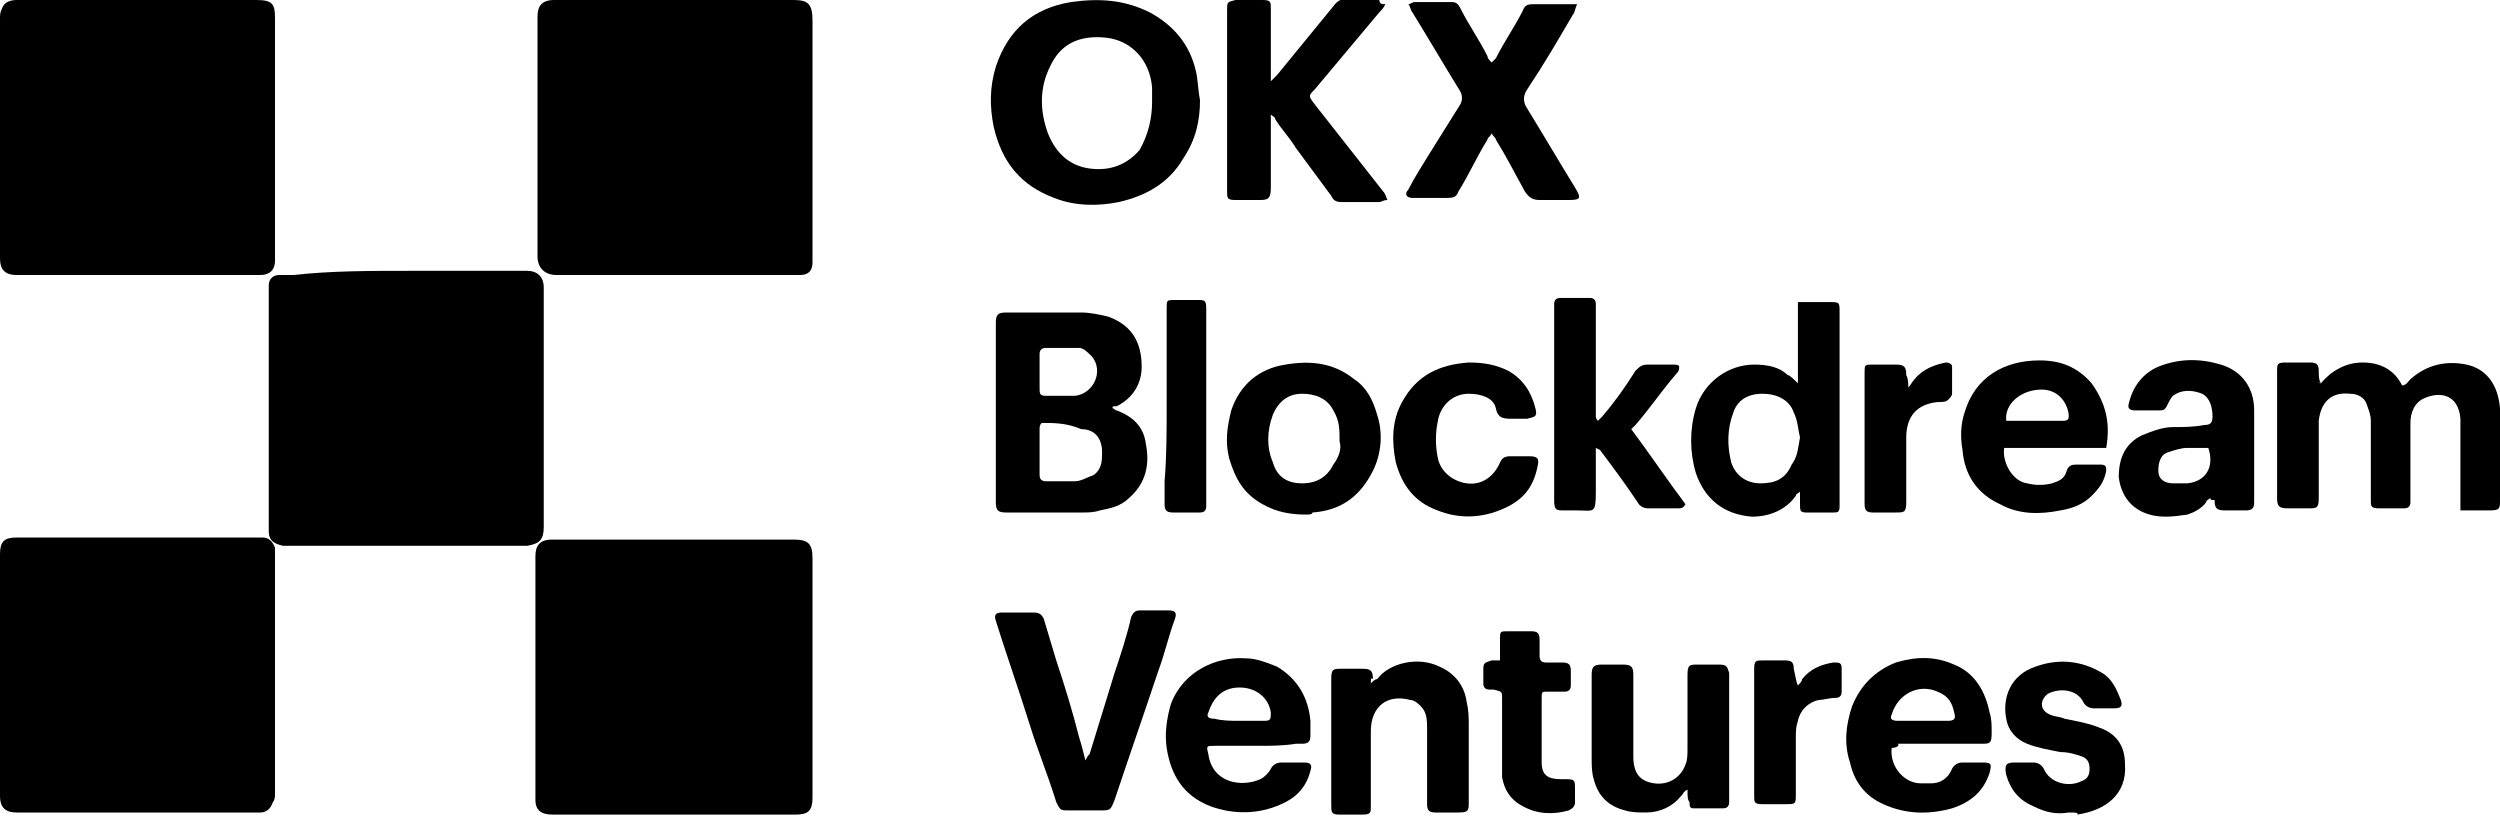
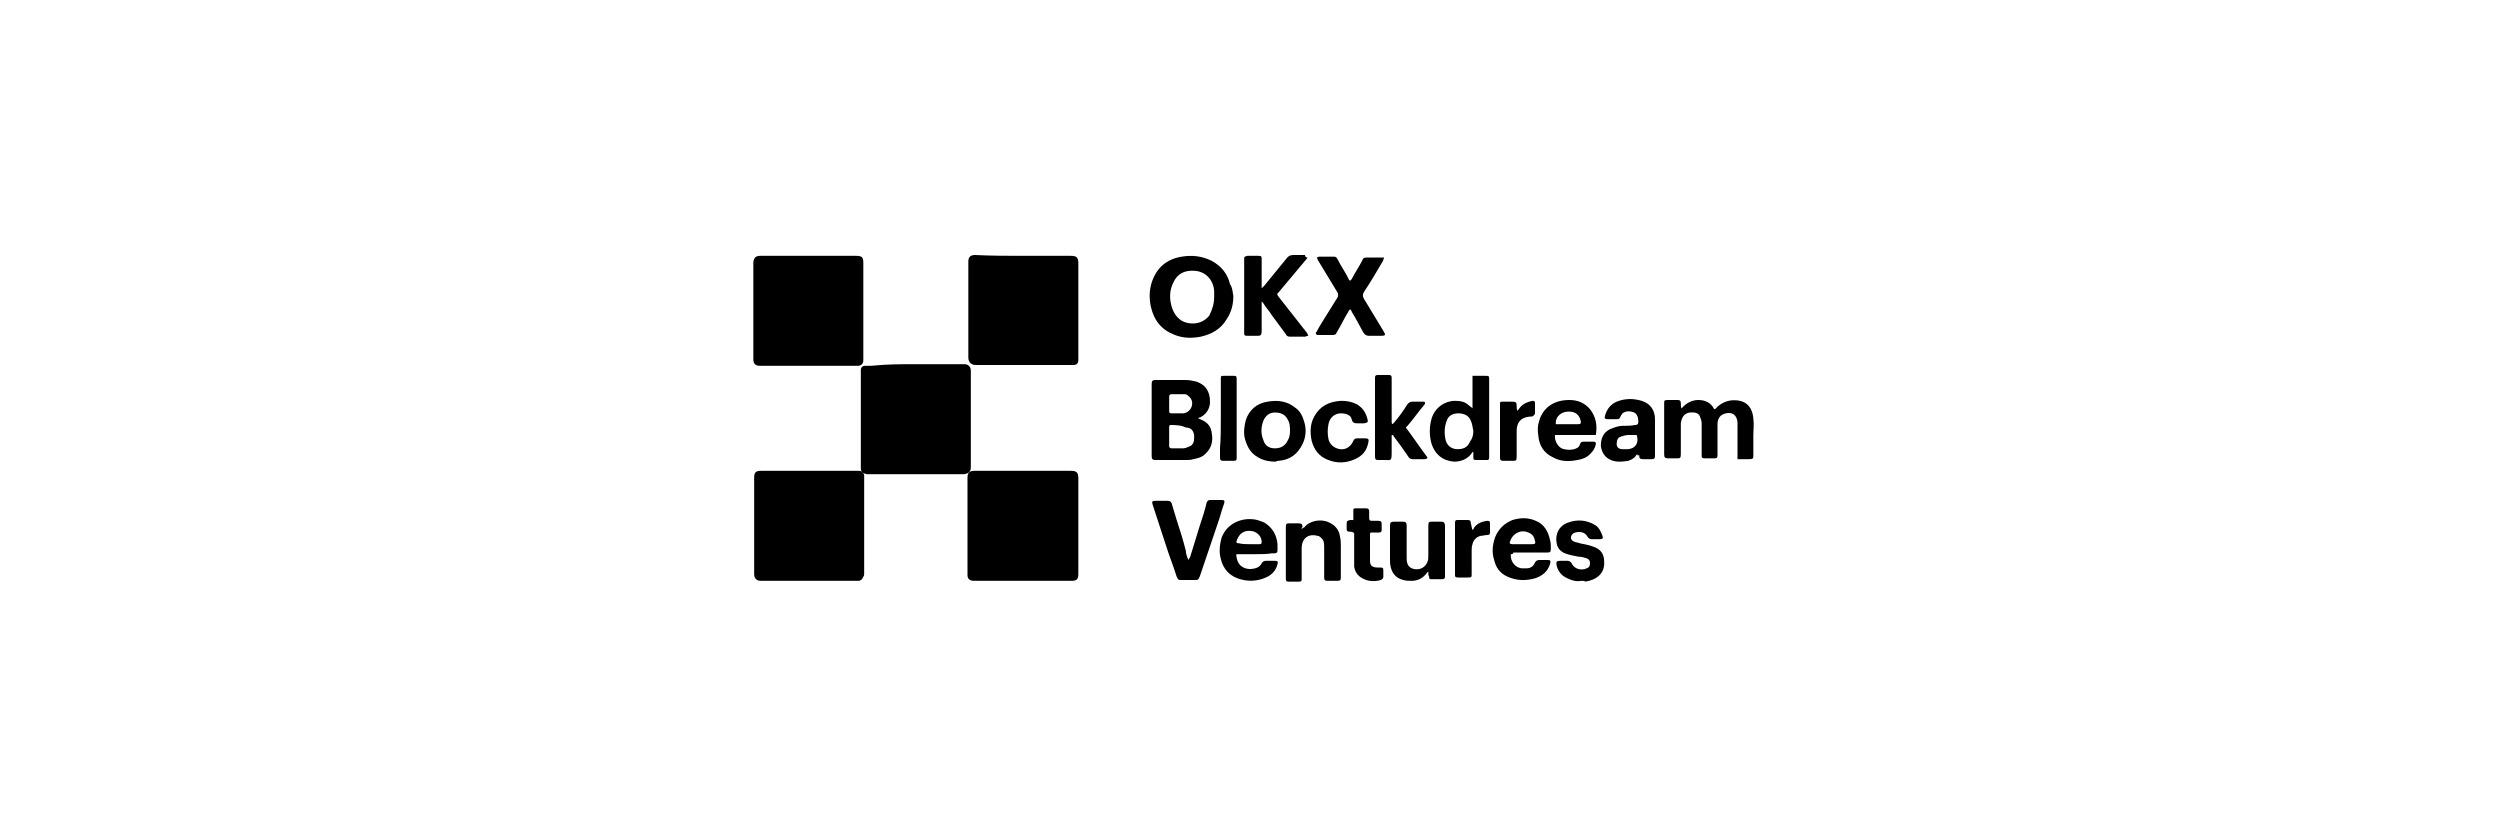
- <svg xmlns="http://www.w3.org/2000/svg" version="1.1" id="katman_1" x="0px" y="0px" viewBox="0 0 120 40" style="enable-background:new 0 0 120 40;" xml:space="preserve">
-   <path d="M6.6,0c1.9,0,3.8,0,5.7,0c0.8,0,0.9,0.2,0.9,0.9c0,3.8,0,7.5,0,11.3c0,0.1,0,0.2,0,0.3c0,0.5-0.3,0.7-0.7,0.7  c-0.3,0-0.5,0-0.8,0c-3.5,0-7.1,0-10.6,0c-0.1,0-0.2,0-0.3,0c-0.6,0-0.8-0.3-0.8-0.8c0-0.4,0-0.7,0-1.1c0-3.5,0-7,0-10.4  c0-0.2,0-0.3,0.1-0.5C0.2,0.1,0.5,0,0.8,0C2.7,0,4.7,0,6.6,0L6.6,0z" />
-   <path d="M19.6,13c1.9,0,3.8,0,5.7,0c0.5,0,0.8,0.3,0.8,0.8c0,3.8,0,7.7,0,11.5c0,0.6-0.2,0.8-0.8,0.9c-0.6,0-1.3,0-1.9,0  c-3.2,0-6.3,0-9.5,0c-0.1,0-0.2,0-0.3,0c-0.5-0.1-0.7-0.3-0.7-0.7c0-0.6,0-1.1,0-1.7c0-3.3,0-6.5,0-9.8c0-0.1,0-0.2,0-0.3  c0-0.3,0.2-0.5,0.5-0.5c0.2,0,0.4,0,0.7,0C15.9,13,17.7,13,19.6,13L19.6,13L19.6,13z" />
-   <path d="M32.4,25.9c1.9,0,3.8,0,5.7,0c0.7,0,0.9,0.2,0.9,0.9c0,3.1,0,6.3,0,9.4c0,0.7,0,1.4,0,2.1c0,0.6-0.2,0.8-0.8,0.8  c-3.9,0-7.8,0-11.7,0c-0.5,0-0.8-0.2-0.8-0.7c0-3.9,0-7.8,0-11.7c0-0.5,0.2-0.8,0.8-0.8C28.5,25.9,30.4,25.9,32.4,25.9L32.4,25.9  L32.4,25.9z" />
-   <path d="M32.4,0c1.9,0,3.8,0,5.7,0C38.8,0,39,0.2,39,1c0,3.6,0,7.3,0,10.9c0,0.2,0,0.5,0,0.7c0,0.4-0.2,0.6-0.6,0.6  c-0.1,0-0.2,0-0.3,0c-3.8,0-7.6,0-11.4,0c-0.5,0-0.9-0.3-0.9-0.9c0-3.8,0-7.7,0-11.5C25.8,0.3,26,0,26.6,0C28.5,0,30.5,0,32.4,0  L32.4,0z" />
-   <path d="M6.6,39c-1.9,0-3.9,0-5.8,0C0.3,39,0,38.8,0,38.2c0-3.3,0-6.6,0-9.9c0-0.6,0-1.1,0-1.7c0-0.6,0.2-0.8,0.8-0.8  c3.7,0,7.4,0,11.1,0c0.2,0,0.5,0,0.7,0c0.3,0,0.5,0.2,0.6,0.5c0,0.1,0,0.3,0,0.4c0,3.8,0,7.6,0,11.4c0,0.1,0,0.3-0.1,0.4  c-0.1,0.3-0.3,0.5-0.6,0.5c-0.1,0-0.3,0-0.4,0C10.3,39,8.5,39,6.6,39L6.6,39z" />
-   <path d="M53.4,19.6c0.1,0,0.1,0.1,0.2,0.1c0.8,0.3,1.3,0.8,1.4,1.6c0.2,1,0,1.9-0.8,2.6c-0.4,0.4-0.9,0.5-1.4,0.6  c-0.3,0.1-0.6,0.1-0.8,0.1c-1.2,0-2.5,0-3.7,0c-0.4,0-0.5-0.1-0.5-0.5c0-2.3,0-4.6,0-7c0-0.5,0-1.1,0-1.6c0-0.4,0.1-0.5,0.5-0.5  c1.2,0,2.4,0,3.6,0c0.4,0,0.9,0.1,1.3,0.2c1.1,0.4,1.6,1.2,1.6,2.4c0,0.8-0.4,1.5-1.2,1.9C53.4,19.5,53.4,19.5,53.4,19.6  C53.4,19.5,53.4,19.5,53.4,19.6L53.4,19.6z M50,20.3c-0.1,0.1-0.1,0.2-0.1,0.3c0,0.7,0,1.5,0,2.2c0,0.2,0.1,0.3,0.3,0.3  c0.5,0,0.9,0,1.4,0c0.3,0,0.6-0.2,0.9-0.3c0.4-0.3,0.4-0.7,0.4-1.1c0-0.6-0.3-1.1-1-1.1C51.2,20.3,50.6,20.3,50,20.3z M49.9,17.7  c0,0.3,0,0.6,0,0.9c0,0.3,0,0.4,0.3,0.4c0.5,0,0.9,0,1.4,0c0.9-0.1,1.4-1.2,0.8-1.9c-0.2-0.2-0.4-0.4-0.6-0.4c-0.5,0-1.1,0-1.6,0  c-0.2,0-0.3,0.1-0.3,0.3C49.9,17.1,49.9,17.4,49.9,17.7L49.9,17.7z" />
-   <path d="M57.6,4.8c0,1-0.2,1.9-0.8,2.8c-0.7,1.2-1.8,1.8-3.1,2.1c-1,0.2-2.1,0.2-3.1-0.2c-1.6-0.6-2.5-1.7-2.9-3.4  c-0.2-1-0.2-1.9,0.1-2.9c0.6-1.8,1.8-2.8,3.6-3.1C52.8-0.1,54,0,55.2,0.6c1.1,0.6,1.9,1.5,2.2,2.8C57.5,3.8,57.5,4.3,57.6,4.8  L57.6,4.8z M55.3,4.9c0-0.2,0-0.5,0-0.7c-0.1-1.3-1-2.3-2.3-2.4c-1.2-0.1-2.1,0.3-2.6,1.4c-0.5,1-0.5,2.1-0.1,3.2  c0.4,1,1.1,1.6,2.1,1.7c0.9,0.1,1.7-0.2,2.3-0.9C55.1,6.5,55.3,5.7,55.3,4.9L55.3,4.9z" />
-   <path d="M111.4,18.4c0.5-0.6,1.2-1,2-1c0.8,0,1.5,0.3,1.9,1.1c0.2,0,0.3-0.2,0.4-0.3c0.8-0.7,1.7-0.9,2.7-0.7  c0.9,0.2,1.5,0.9,1.6,2.1c0.1,0.7,0,1.4,0,2.1c0,0.8,0,1.5,0,2.3c0,0.4,0,0.5-0.5,0.5c-0.5,0-0.9,0-1.4,0c0-0.2,0-0.3,0-0.4  c0-1.1,0-2.3,0-3.4c0-0.2,0-0.4,0-0.6c-0.1-1.2-1-1.3-1.7-1c-0.5,0.2-0.7,0.7-0.7,1.2c0,1.2,0,2.3,0,3.5c0,0.1,0,0.2,0,0.3  c0,0.2-0.1,0.3-0.3,0.3c-0.4,0-0.8,0-1.2,0c-0.4,0-0.4-0.1-0.4-0.4c0-1.3,0-2.5,0-3.8c0-0.3-0.1-0.5-0.2-0.8  c-0.1-0.3-0.4-0.5-0.8-0.5c-0.9-0.1-1.4,0.4-1.5,1.3c0,0.5,0,1,0,1.5c0,0.7,0,1.5,0,2.2c0,0.5-0.1,0.5-0.5,0.5c-0.3,0-0.6,0-1,0  c-0.4,0-0.5-0.1-0.5-0.5c0-1.7,0-3.5,0-5.2c0-0.3,0-0.6,0-0.9c0-0.3,0-0.4,0.4-0.4c0.4,0,0.8,0,1.2,0c0.3,0,0.4,0.1,0.4,0.4  C111.3,18.1,111.3,18.2,111.4,18.4C111.3,18.3,111.3,18.4,111.4,18.4L111.4,18.4z" />
-   <path d="M66.5,0.2c-0.1,0.2-0.2,0.3-0.3,0.4c-1,1.2-2.1,2.5-3.1,3.7c-0.3,0.3-0.3,0.3,0,0.7c1.1,1.4,2.2,2.8,3.3,4.2  c0.1,0.1,0.1,0.2,0.2,0.4c-0.2,0-0.3,0.1-0.4,0.1c-0.6,0-1.2,0-1.8,0c-0.3,0-0.4-0.1-0.5-0.3c-0.6-0.8-1.1-1.5-1.7-2.3  c-0.3-0.5-0.7-0.9-1-1.4c0-0.1-0.1-0.1-0.2-0.2c0,0.1,0,0.2,0,0.2c0,1.1,0,2.2,0,3.3c0,0.5-0.1,0.6-0.5,0.6c-0.4,0-0.8,0-1.2,0  c-0.4,0-0.4-0.1-0.4-0.4c0-2.9,0-5.8,0-8.7c0-0.4,0-0.4,0.4-0.5c0.4,0,0.9,0,1.3,0c0.4,0,0.4,0.1,0.4,0.4c0,1.1,0,2.1,0,3.2  c0,0.1,0,0.2,0,0.3c0.1-0.1,0.2-0.2,0.3-0.3c0.9-1.1,1.8-2.2,2.7-3.3c0.2-0.3,0.5-0.4,0.8-0.4c0.4,0,0.9,0,1.4,0  C66.2,0.2,66.3,0.2,66.5,0.2L66.5,0.2z" />
-   <path d="M71.6,6.4c-0.1,0.2-0.2,0.2-0.2,0.3c-0.5,0.8-0.9,1.7-1.4,2.5c-0.1,0.3-0.3,0.3-0.6,0.3c-0.5,0-1,0-1.4,0  c-0.1,0-0.1,0-0.2,0c-0.3,0-0.4-0.2-0.2-0.4c0.3-0.6,0.7-1.2,1-1.7c0.5-0.8,1-1.6,1.5-2.4c0.1-0.2,0.1-0.4,0-0.6  c-0.8-1.3-1.5-2.5-2.3-3.8c-0.1-0.1-0.1-0.3-0.2-0.4c0.1,0,0.2-0.1,0.3-0.1c0.6,0,1.2,0,1.8,0c0.2,0,0.3,0.1,0.4,0.3  c0.4,0.8,0.9,1.5,1.3,2.3c0,0.1,0.1,0.2,0.2,0.3c0.1-0.1,0.2-0.2,0.2-0.2c0.4-0.8,0.9-1.5,1.3-2.3c0.1-0.3,0.3-0.3,0.6-0.3  c0.5,0,1,0,1.5,0c0.1,0,0.3,0,0.5,0c-0.1,0.2-0.1,0.4-0.2,0.5c-0.7,1.2-1.4,2.4-2.2,3.6c-0.2,0.3-0.2,0.6,0,0.9  c0.8,1.3,1.5,2.5,2.3,3.8c0.3,0.5,0.3,0.6-0.3,0.6c-0.5,0-0.9,0-1.4,0c-0.3,0-0.5-0.1-0.7-0.4c-0.5-0.9-0.9-1.7-1.4-2.5  C71.8,6.6,71.7,6.6,71.6,6.4L71.6,6.4z" />
-   <path d="M86.3,18.4v-3.9c0.2,0,0.3,0,0.5,0c0.3,0,0.7,0,1,0c0.5,0,0.5,0,0.5,0.5c0,0.3,0,0.7,0,1c0,2.7,0,5.4,0,8.1  c0,0.1,0,0.1,0,0.2c0,0.3-0.1,0.3-0.3,0.3c-0.4,0-0.8,0-1.3,0c-0.3,0-0.3-0.1-0.3-0.4c0-0.2,0-0.4,0-0.6c-0.1,0.1-0.2,0.1-0.2,0.2  c-0.5,0.7-1.3,1-2.1,1c-1.4-0.1-2.3-0.9-2.7-2.1c-0.3-1-0.3-2.1,0-3.1c0.4-1.3,1.6-2.1,2.8-2.1c0.6,0,1.2,0.1,1.6,0.5  C85.9,18,86.1,18.2,86.3,18.4L86.3,18.4z M86.4,21c-0.1-0.4-0.1-0.8-0.3-1.2c-0.2-0.6-0.8-0.9-1.5-0.9c-0.7,0-1.2,0.3-1.4,0.9  c-0.3,0.8-0.3,1.6-0.1,2.4c0.2,0.6,0.7,1,1.4,1c0.7,0,1.2-0.2,1.5-0.9C86.3,21.9,86.3,21.5,86.4,21z" />
-   <path d="M52.1,36.5c0.1-0.2,0.1-0.2,0.2-0.3c0.4-1.3,0.8-2.6,1.2-3.9c0.3-0.9,0.6-1.8,0.8-2.7c0.1-0.2,0.2-0.3,0.4-0.3  c0.5,0,0.9,0,1.4,0c0.3,0,0.4,0.1,0.3,0.4c-0.3,0.8-0.5,1.7-0.8,2.5c-0.7,2.1-1.4,4.1-2.1,6.2c-0.2,0.5-0.2,0.5-0.7,0.5  c-0.5,0-1,0-1.5,0c-0.4,0-0.4,0-0.6-0.4c-0.4-1.3-0.9-2.5-1.3-3.8c-0.5-1.6-1.1-3.3-1.6-4.9c-0.1-0.3,0-0.4,0.3-0.4c0.5,0,1,0,1.5,0  c0.3,0,0.4,0.1,0.5,0.3c0.2,0.7,0.4,1.3,0.6,2c0.4,1.2,0.8,2.5,1.1,3.7C51.9,35.7,52,36.1,52.1,36.5z" />
-   <path d="M76.6,21.5c0,0.7,0,1.4,0,2.1c0,1.1-0.1,0.9-0.9,0.9c-0.2,0-0.4,0-0.6,0c-0.4,0-0.5,0-0.5-0.5c0-0.8,0-1.6,0-2.4  c0-2.2,0-4.5,0-6.8c0-0.1,0-0.1,0-0.2c0-0.2,0.1-0.3,0.3-0.3c0.5,0,1,0,1.4,0c0.2,0,0.3,0.1,0.3,0.3c0,0.1,0,0.2,0,0.4  c0,1.7,0,3.4,0,5c0,0,0,0.1,0.1,0.2c0.1-0.1,0.2-0.2,0.2-0.2c0.6-0.7,1.1-1.4,1.6-2.2c0.2-0.2,0.3-0.3,0.6-0.3c0.4,0,0.8,0,1.2,0  c0.1,0,0.3,0,0.3,0.1c0,0.1,0,0.2-0.1,0.3c-0.7,0.8-1.3,1.7-2,2.5c-0.1,0.1-0.1,0.1-0.2,0.2c0.9,1.2,1.7,2.4,2.6,3.6  c-0.1,0.2-0.2,0.2-0.4,0.2c-0.5,0-0.9,0-1.4,0c-0.2,0-0.4-0.1-0.5-0.3c-0.6-0.9-1.2-1.7-1.8-2.5C76.8,21.6,76.8,21.6,76.6,21.5  C76.7,21.5,76.7,21.5,76.6,21.5L76.6,21.5z" />
-   <path d="M90.8,35.9c-0.1,0.9,0.6,1.7,1.4,1.7c0.2,0,0.4,0,0.5,0c0.4,0,0.8-0.2,1-0.7c0.1-0.2,0.3-0.3,0.5-0.3c0.3,0,0.7,0,1,0  c0.4,0,0.4,0.1,0.3,0.5c-0.3,0.9-0.9,1.4-1.8,1.7c-1.1,0.3-2.2,0.3-3.3-0.2c-0.9-0.4-1.4-1.1-1.6-2c-0.3-0.9-0.2-1.8,0.1-2.7  c0.4-1,1.1-1.7,2.1-2.1c1-0.3,1.9-0.3,2.8,0.1c1,0.4,1.5,1.3,1.7,2.3c0.1,0.3,0.1,0.6,0.1,1c0,0.5-0.1,0.5-0.5,0.5c-1.3,0-2.7,0-4,0  C91.2,35.8,91,35.9,90.8,35.9L90.8,35.9z M92.3,34.6c0.4,0,0.8,0,1.2,0c0.3,0,0.4-0.1,0.3-0.4c-0.1-0.5-0.3-0.8-0.8-1  c-0.9-0.4-1.9,0.1-2.2,1.1c-0.1,0.2,0,0.3,0.3,0.3C91.5,34.6,91.9,34.6,92.3,34.6L92.3,34.6z" />
-   <path d="M60.4,35.8c-0.7,0-1.4,0-2.1,0c-0.4,0-0.4,0-0.3,0.4c0.2,1.4,1.6,1.6,2.5,1.2c0.2-0.1,0.4-0.3,0.5-0.5  c0.1-0.2,0.3-0.3,0.5-0.3c0.3,0,0.7,0,1.1,0c0.3,0,0.4,0.1,0.3,0.4c-0.2,0.8-0.7,1.3-1.4,1.6c-1.1,0.5-2.3,0.5-3.4,0.1  c-1.3-0.5-1.9-1.5-2.1-2.8c-0.1-0.7,0-1.4,0.2-2.1c0.6-1.6,2.2-2.3,3.6-2.2c0.5,0,1,0.2,1.5,0.4c1,0.6,1.5,1.5,1.6,2.6  c0,0.2,0,0.5,0,0.7c0,0.3-0.1,0.4-0.4,0.4c-0.1,0-0.2,0-0.3,0C61.6,35.8,61,35.8,60.4,35.8L60.4,35.8z M59.5,34.6  C59.5,34.6,59.5,34.6,59.5,34.6c0.4,0,0.8,0,1.2,0c0.3,0,0.3-0.1,0.3-0.4c-0.1-0.7-0.7-1.2-1.5-1.2c-0.9,0-1.3,0.6-1.5,1.2  c-0.1,0.2,0,0.3,0.3,0.3C58.7,34.6,59.1,34.6,59.5,34.6L59.5,34.6z" />
-   <path d="M101.1,21.5h-4.9c-0.1,0.7,0.4,1.6,1.1,1.7c0.4,0.1,0.8,0.1,1.2,0c0.3-0.1,0.6-0.2,0.7-0.6c0.1-0.3,0.3-0.3,0.5-0.3  c0.3,0,0.7,0,1.1,0c0.3,0,0.3,0.1,0.3,0.3c-0.1,0.5-0.3,0.8-0.7,1.2c-0.4,0.4-0.9,0.6-1.5,0.7c-1,0.2-2,0.2-2.9-0.3  c-1.1-0.5-1.7-1.4-1.8-2.6c-0.1-0.6-0.1-1.2,0.1-1.8c0.5-1.7,1.9-2.5,3.6-2.5c1,0,1.8,0.3,2.5,1.1C101.1,19.4,101.3,20.3,101.1,21.5  L101.1,21.5z M96.3,20.2c0.3,0,0.5,0,0.8,0c0.6,0,1.3,0,1.9,0c0.3,0,0.3-0.1,0.3-0.3c-0.1-0.7-0.6-1.2-1.3-1.2  C97,18.7,96.2,19.4,96.3,20.2z" />
-   <path d="M106.1,23.9c-0.1,0.1-0.2,0.1-0.2,0.2c-0.2,0.3-0.6,0.5-0.9,0.6c-0.7,0.1-1.4,0.2-2.1-0.1c-0.7-0.3-1.1-0.9-1.2-1.7  c0-0.9,0.3-1.6,1.1-2c0.5-0.2,1-0.4,1.5-0.4c0.5,0,1,0,1.5-0.1c0.3,0,0.4-0.1,0.4-0.4c0-0.4-0.1-0.9-0.5-1.1c-0.5-0.2-1-0.2-1.4,0.1  c-0.1,0.1-0.2,0.3-0.3,0.5c-0.1,0.2-0.2,0.2-0.4,0.2c-0.4,0-0.8,0-1.1,0c-0.3,0-0.4-0.1-0.3-0.4c0.2-0.8,0.7-1.4,1.4-1.7  c1-0.4,2-0.4,3-0.1c1,0.3,1.6,1.1,1.6,2.2c0,1,0,2.1,0,3.1c0,0.4,0,0.9,0,1.3c0,0.3-0.1,0.4-0.4,0.4c-0.3,0-0.7,0-1,0  c-0.4,0-0.5-0.1-0.5-0.5C106.1,24,106.1,24,106.1,23.9L106.1,23.9z M106,21.5c-0.3,0-0.7,0-1,0c-0.3,0-0.6,0.1-0.9,0.2  c-0.4,0.1-0.5,0.5-0.5,0.9c0,0.4,0.3,0.6,0.7,0.6c0.2,0,0.5,0,0.7,0C105.9,23.1,106.3,22.4,106,21.5L106,21.5z" />
-   <path d="M62.7,24.7c-0.7,0-1.4-0.1-2.1-0.5c-0.9-0.5-1.3-1.2-1.6-2.2c-0.2-0.8-0.1-1.5,0.1-2.3c0.4-1.2,1.3-2,2.6-2.2  c1.2-0.2,2.3-0.1,3.3,0.7c0.6,0.4,0.9,1,1.1,1.7c0.3,0.9,0.2,1.9-0.2,2.7c-0.6,1.2-1.5,1.9-2.9,2C63,24.7,62.8,24.7,62.7,24.7  L62.7,24.7z M64.3,21.2c0-0.6,0-1-0.3-1.5c-0.3-0.6-0.9-0.8-1.5-0.8c-0.6,0-1.1,0.3-1.4,1c-0.3,0.8-0.3,1.6,0,2.3  c0.2,0.7,0.7,1,1.4,1c0.7,0,1.2-0.3,1.5-0.9C64.3,21.9,64.4,21.5,64.3,21.2L64.3,21.2z" />
-   <path d="M81,37.9c-0.2,0.1-0.2,0.2-0.3,0.3c-0.4,0.5-1,0.8-1.7,0.8c-0.3,0-0.7,0-1-0.1c-0.8-0.2-1.3-0.7-1.5-1.5  c-0.1-0.3-0.1-0.7-0.1-1c0-1.3,0-2.7,0-4c0-0.4,0.1-0.5,0.5-0.5c0.3,0,0.7,0,1,0c0.4,0,0.5,0.1,0.5,0.5c0,1.2,0,2.4,0,3.6  c0,0.1,0,0.2,0,0.3c0,0.8,0.3,1.2,1,1.3c0.7,0.1,1.3-0.3,1.5-0.9c0.1-0.2,0.1-0.5,0.1-0.8c0-1.2,0-2.3,0-3.5c0-0.5,0.1-0.5,0.5-0.5  c0.3,0,0.7,0,1,0c0.4,0,0.4,0.1,0.5,0.4c0,0.7,0,1.5,0,2.2c0,1.2,0,2.4,0,3.6c0,0.1,0,0.3,0,0.4c0,0.2-0.1,0.3-0.3,0.3  c-0.5,0-1,0-1.4,0c-0.2,0-0.2-0.1-0.2-0.3C81,38.4,81,38.2,81,37.9L81,37.9z" />
-   <path d="M65.8,32.8c0.1-0.1,0.2-0.2,0.3-0.2c0.6-0.8,2-1.1,3-0.6c0.7,0.3,1.2,0.9,1.3,1.7c0.1,0.4,0.1,0.8,0.1,1.1  c0,1.2,0,2.5,0,3.7c0,0.4,0,0.5-0.5,0.5c-0.4,0-0.7,0-1.1,0c-0.3,0-0.4-0.1-0.4-0.4c0-1.2,0-2.4,0-3.6c0-0.4,0-0.8-0.3-1.1  c-0.1-0.1-0.3-0.3-0.5-0.3c-1.1-0.3-1.9,0.3-1.9,1.5c0,0.9,0,1.7,0,2.6c0,0.3,0,0.7,0,1c0,0.3,0,0.4-0.4,0.4c-0.4,0-0.8,0-1.1,0  c-0.4,0-0.4-0.1-0.4-0.5c0-0.9,0-1.9,0-2.8c0-1.1,0-2.1,0-3.2c0-0.5,0.1-0.5,0.5-0.5c0.3,0,0.6,0,1,0c0.4,0,0.5,0.1,0.5,0.5  C65.8,32.5,65.8,32.6,65.8,32.8L65.8,32.8z" />
-   <path d="M99.3,39c-0.6,0.1-1.1,0-1.7-0.3c-0.7-0.3-1.1-0.8-1.3-1.5c-0.1-0.5,0-0.6,0.4-0.6c0.3,0,0.6,0,0.9,0c0.2,0,0.4,0.1,0.5,0.3  c0.3,0.7,1.2,0.9,1.8,0.6c0.3-0.1,0.4-0.3,0.4-0.6c0-0.3-0.1-0.5-0.4-0.6c-0.3-0.1-0.6-0.2-1-0.2c-0.5-0.1-1.1-0.2-1.6-0.4  c-0.5-0.2-0.9-0.6-1-1.2c-0.2-1,0.2-2.1,1.4-2.5c1.1-0.4,2.2-0.3,3.2,0.3c0.5,0.3,0.7,0.8,0.9,1.3c0.1,0.3,0,0.4-0.3,0.4  c-0.3,0-0.7,0-1,0c-0.2,0-0.4-0.1-0.5-0.3c-0.3-0.6-1.1-0.7-1.7-0.4c-0.4,0.3-0.4,0.8,0.1,1c0.2,0.1,0.5,0.1,0.7,0.2  c0.5,0.1,1.1,0.2,1.6,0.4c0.9,0.3,1.3,0.9,1.3,1.8c0.1,1.4-0.9,2.2-2.3,2.4C99.8,39,99.6,39,99.3,39z" />
-   <path d="M72.8,20.1c-0.1,0-0.1,0-0.2,0c-0.4,0-0.7,0-0.8-0.5c-0.1-0.5-0.7-0.7-1.3-0.7c-0.8,0-1.4,0.6-1.5,1.4  c-0.1,0.5-0.1,1.1,0,1.6c0.1,0.7,0.7,1.2,1.4,1.3c0.7,0.1,1.3-0.3,1.6-1c0.1-0.2,0.2-0.3,0.5-0.3c0.3,0,0.6,0,0.9,0  c0.4,0,0.5,0.1,0.4,0.5c-0.2,1-0.7,1.6-1.6,2c-1.1,0.5-2.2,0.5-3.2,0.1c-1.1-0.4-1.7-1.2-2-2.3c-0.2-1-0.2-2,0.3-2.9  c0.7-1.3,1.8-1.8,3.2-1.9c0.7,0,1.3,0.1,1.9,0.4c0.7,0.4,1.1,1,1.3,1.8c0.1,0.4,0,0.4-0.4,0.5c-0.1,0-0.2,0-0.3,0  C72.9,20.1,72.9,20.1,72.8,20.1L72.8,20.1z" />
-   <path d="M72,31.7c0-0.3,0-0.6,0-1c0-0.4,0-0.4,0.4-0.4c0.4,0,0.7,0,1.1,0c0.3,0,0.4,0.1,0.4,0.4c0,0.3,0,0.5,0,0.8  c0,0.2,0.1,0.3,0.3,0.3c0.3,0,0.5,0,0.8,0c0.3,0,0.4,0.1,0.4,0.4c0,0.2,0,0.5,0,0.7c0,0.2-0.1,0.3-0.3,0.3c-0.3,0-0.6,0-0.8,0  c-0.3,0-0.3,0-0.3,0.3c0,1,0,2,0,3.1c0,0.6,0.3,0.8,0.9,0.8c0,0,0.1,0,0.1,0c0.6,0,0.6,0,0.6,0.5c0,0.2,0,0.4,0,0.6  c0,0.2-0.1,0.3-0.3,0.4c-0.7,0.2-1.5,0.2-2.2-0.2c-0.6-0.3-0.9-0.8-1-1.4c0-0.7,0-1.3,0-2c0-0.6,0-1.2,0-1.8c0-0.3,0-0.3-0.4-0.4  c-0.1,0-0.1,0-0.2,0c-0.2,0-0.3-0.1-0.3-0.3c0-0.2,0-0.5,0-0.7c0-0.3,0.1-0.3,0.4-0.4c0.1,0,0.3,0,0.4,0  C71.9,31.8,71.9,31.8,72,31.7L72,31.7z" />
-   <path d="M56,19.4c0-1.5,0-3.1,0-4.6c0-0.4,0-0.4,0.4-0.4c0.4,0,0.8,0,1.1,0c0.3,0,0.4,0,0.4,0.4c0,1.3,0,2.5,0,3.8  c0,1.8,0,3.5,0,5.3c0,0.1,0,0.3,0,0.4c0,0.2-0.1,0.3-0.3,0.3c-0.4,0-0.8,0-1.3,0c-0.3,0-0.4-0.1-0.4-0.4c0-0.4,0-0.7,0-1.1  C56,21.9,56,20.7,56,19.4C56,19.4,56,19.4,56,19.4L56,19.4z" />
-   <path d="M86.3,32.9c0.1-0.1,0.2-0.2,0.2-0.3c0.4-0.5,0.9-0.7,1.5-0.8c0.3,0,0.4,0,0.4,0.3c0,0.4,0,0.8,0,1.1c0,0.2-0.1,0.3-0.3,0.3  c-0.3,0-0.6,0.1-0.8,0.1c-0.5,0.1-0.9,0.5-1,1c-0.1,0.3-0.1,0.5-0.1,0.8c0,0.9,0,1.8,0,2.7c0,0.5,0,0.5-0.5,0.5c-0.4,0-0.7,0-1.1,0  c-0.4,0-0.4-0.1-0.4-0.4c0-1.5,0-3.1,0-4.6c0-0.5,0-1,0-1.5c0-0.4,0.1-0.4,0.4-0.4c0.4,0,0.8,0,1.1,0c0.3,0,0.4,0.1,0.4,0.4  C86.2,32.5,86.2,32.7,86.3,32.9C86.2,32.9,86.3,32.9,86.3,32.9L86.3,32.9z" />
-   <path d="M91.6,18.6c0.1-0.1,0.2-0.3,0.3-0.4c0.4-0.5,1-0.7,1.5-0.8c0.2,0,0.3,0.1,0.3,0.2c0,0.4,0,0.9,0,1.3c0,0.1-0.1,0.2-0.2,0.3  c-0.1,0.1-0.3,0.1-0.5,0.1c-1,0.1-1.5,0.7-1.5,1.7c0,0.9,0,1.8,0,2.7c0,0.1,0,0.2,0,0.4c0,0.5-0.1,0.5-0.5,0.5c-0.4,0-0.7,0-1.1,0  c-0.3,0-0.4-0.1-0.4-0.4c0-0.5,0-1.1,0-1.6c0-1.5,0-3,0-4.5c0-0.1,0-0.1,0-0.2c0-0.4,0-0.4,0.4-0.4c0.4,0,0.7,0,1.1,0  c0.4,0,0.5,0.1,0.5,0.5C91.6,18.2,91.6,18.4,91.6,18.6C91.6,18.6,91.6,18.6,91.6,18.6L91.6,18.6z" />
+ <svg xmlns="http://www.w3.org/2000/svg" version="1.1" id="katman_1" x="0px" y="0px" viewBox="0 0 300 100" style="enable-background:new 0 0 300 100;" xml:space="preserve">
+   <path d="M97,30.7c1.9,0,3.8,0,5.7,0c0.8,0,0.9,0.2,0.9,0.9c0,3.8,0,7.5,0,11.3c0,0.1,0,0.2,0,0.3c0,0.5-0.3,0.7-0.7,0.7  c-0.3,0-0.5,0-0.8,0c-3.5,0-7.1,0-10.6,0c-0.1,0-0.2,0-0.3,0c-0.6,0-0.8-0.3-0.8-0.8c0-0.4,0-0.7,0-1.1c0-3.5,0-7,0-10.4  c0-0.2,0-0.3,0.1-0.5c0.1-0.3,0.4-0.4,0.7-0.4C93.1,30.7,95.1,30.7,97,30.7L97,30.7z" />
+   <path d="M110,43.7c1.9,0,3.8,0,5.7,0c0.5,0,0.8,0.3,0.8,0.8c0,3.8,0,7.7,0,11.5c0,0.6-0.2,0.8-0.8,0.9c-0.6,0-1.3,0-1.9,0  c-3.2,0-6.3,0-9.5,0c-0.1,0-0.2,0-0.3,0c-0.5-0.1-0.7-0.3-0.7-0.7c0-0.6,0-1.1,0-1.7c0-3.3,0-6.5,0-9.8c0-0.1,0-0.2,0-0.3  c0-0.3,0.2-0.5,0.5-0.5c0.2,0,0.4,0,0.7,0C106.4,43.7,108.2,43.7,110,43.7L110,43.7L110,43.7z" />
+   <path d="M122.8,56.5c1.9,0,3.8,0,5.7,0c0.7,0,0.9,0.2,0.9,0.9c0,3.1,0,6.3,0,9.4c0,0.7,0,1.4,0,2.1c0,0.6-0.2,0.8-0.8,0.8  c-3.9,0-7.8,0-11.7,0c-0.5,0-0.8-0.2-0.8-0.7c0-3.9,0-7.8,0-11.7c0-0.5,0.2-0.8,0.8-0.8C118.9,56.5,120.9,56.5,122.8,56.5  L122.8,56.5L122.8,56.5z" />
+   <path d="M122.8,30.7c1.9,0,3.8,0,5.7,0c0.7,0,0.9,0.2,0.9,0.9c0,3.6,0,7.3,0,10.9c0,0.2,0,0.5,0,0.7c0,0.4-0.2,0.6-0.6,0.6  c-0.1,0-0.2,0-0.3,0c-3.8,0-7.6,0-11.4,0c-0.5,0-0.9-0.3-0.9-0.9c0-3.8,0-7.7,0-11.5c0-0.5,0.2-0.8,0.8-0.8  C118.9,30.7,120.9,30.7,122.8,30.7L122.8,30.7z" />
+   <path d="M97.1,69.7c-1.9,0-3.9,0-5.8,0c-0.5,0-0.8-0.3-0.8-0.8c0-3.3,0-6.6,0-9.9c0-0.6,0-1.1,0-1.7c0-0.6,0.2-0.8,0.8-0.8  c3.7,0,7.4,0,11.1,0c0.2,0,0.5,0,0.7,0c0.3,0,0.5,0.2,0.6,0.5c0,0.1,0,0.3,0,0.4c0,3.8,0,7.6,0,11.4c0,0.1,0,0.3-0.1,0.4  c-0.1,0.3-0.3,0.5-0.6,0.5c-0.1,0-0.3,0-0.4,0C100.7,69.7,98.9,69.7,97.1,69.7L97.1,69.7z" />
+   <path d="M143.8,50.2c0.1,0,0.1,0.1,0.2,0.1c0.8,0.3,1.3,0.8,1.4,1.6c0.2,1,0,1.9-0.8,2.6c-0.4,0.4-0.9,0.5-1.4,0.6  c-0.3,0.1-0.6,0.1-0.8,0.1c-1.2,0-2.5,0-3.7,0c-0.4,0-0.5-0.1-0.5-0.5c0-2.3,0-4.6,0-7c0-0.5,0-1.1,0-1.6c0-0.4,0.1-0.5,0.5-0.5  c1.2,0,2.4,0,3.6,0c0.4,0,0.9,0.1,1.3,0.2c1.1,0.4,1.6,1.2,1.6,2.4c0,0.8-0.4,1.5-1.2,1.9C143.9,50.1,143.8,50.1,143.8,50.2  C143.8,50.2,143.8,50.2,143.8,50.2L143.8,50.2z M140.4,51c-0.1,0.1-0.1,0.2-0.1,0.3c0,0.7,0,1.5,0,2.2c0,0.2,0.1,0.3,0.3,0.3  c0.5,0,0.9,0,1.4,0c0.3,0,0.6-0.2,0.9-0.3c0.4-0.3,0.4-0.7,0.4-1.1c0-0.6-0.3-1.1-1-1.1C141.7,51,141,51,140.4,51z M140.3,48.3  c0,0.3,0,0.6,0,0.9c0,0.3,0,0.4,0.3,0.4c0.5,0,0.9,0,1.4,0c0.9-0.1,1.4-1.2,0.8-1.9c-0.2-0.2-0.4-0.4-0.6-0.4c-0.5,0-1.1,0-1.6,0  c-0.2,0-0.3,0.1-0.3,0.3C140.3,47.8,140.3,48.1,140.3,48.3L140.3,48.3z" />
+   <path d="M148,35.5c0,1-0.2,1.9-0.8,2.8c-0.7,1.2-1.8,1.8-3.1,2.1c-1,0.2-2.1,0.2-3.1-0.2c-1.6-0.6-2.5-1.7-2.9-3.4  c-0.2-1-0.2-1.9,0.1-2.9c0.6-1.8,1.8-2.8,3.6-3.1c1.2-0.2,2.4-0.1,3.6,0.5c1.1,0.6,1.9,1.5,2.2,2.8C147.9,34.5,147.9,35,148,35.5  L148,35.5z M145.7,35.6c0-0.2,0-0.5,0-0.7c-0.1-1.3-1-2.3-2.3-2.4c-1.2-0.1-2.1,0.3-2.6,1.4c-0.5,1-0.5,2.1-0.1,3.2  c0.4,1,1.1,1.6,2.1,1.7c0.9,0.1,1.7-0.2,2.3-0.9C145.5,37.1,145.7,36.4,145.7,35.6L145.7,35.6z" />
+   <path d="M201.8,49c0.5-0.6,1.2-1,2-1c0.8,0,1.5,0.3,1.9,1.1c0.2,0,0.3-0.2,0.4-0.3c0.8-0.7,1.7-0.9,2.7-0.7c0.9,0.2,1.5,0.9,1.6,2.1  c0.1,0.7,0,1.4,0,2.1c0,0.8,0,1.5,0,2.3c0,0.4,0,0.5-0.5,0.5c-0.5,0-0.9,0-1.4,0c0-0.2,0-0.3,0-0.4c0-1.1,0-2.3,0-3.4  c0-0.2,0-0.4,0-0.6c-0.1-1.2-1-1.3-1.7-1c-0.5,0.2-0.7,0.7-0.7,1.2c0,1.2,0,2.3,0,3.5c0,0.1,0,0.2,0,0.3c0,0.2-0.1,0.3-0.3,0.3  c-0.4,0-0.8,0-1.2,0c-0.4,0-0.4-0.1-0.4-0.4c0-1.3,0-2.5,0-3.8c0-0.3-0.1-0.5-0.2-0.8c-0.1-0.3-0.4-0.5-0.8-0.5  c-0.9-0.1-1.4,0.4-1.5,1.3c0,0.5,0,1,0,1.5c0,0.7,0,1.5,0,2.2c0,0.5-0.1,0.5-0.5,0.5c-0.3,0-0.6,0-1,0c-0.4,0-0.5-0.1-0.5-0.5  c0-1.7,0-3.5,0-5.2c0-0.3,0-0.6,0-0.9c0-0.3,0-0.4,0.4-0.4c0.4,0,0.8,0,1.2,0c0.3,0,0.4,0.1,0.4,0.4C201.7,48.7,201.7,48.9,201.8,49  C201.7,49,201.7,49,201.8,49L201.8,49z" />
+   <path d="M156.9,30.9c-0.1,0.2-0.2,0.3-0.3,0.4c-1,1.2-2.1,2.5-3.1,3.7c-0.3,0.3-0.3,0.3,0,0.7c1.1,1.4,2.2,2.8,3.3,4.2  c0.1,0.1,0.1,0.2,0.2,0.4c-0.2,0-0.3,0.1-0.4,0.1c-0.6,0-1.2,0-1.8,0c-0.3,0-0.4-0.1-0.5-0.3c-0.6-0.8-1.1-1.5-1.7-2.3  c-0.3-0.5-0.7-0.9-1-1.4c0-0.1-0.1-0.1-0.2-0.2c0,0.1,0,0.2,0,0.2c0,1.1,0,2.2,0,3.3c0,0.5-0.1,0.6-0.5,0.6c-0.4,0-0.8,0-1.2,0  c-0.4,0-0.4-0.1-0.4-0.4c0-2.9,0-5.8,0-8.7c0-0.4,0-0.4,0.4-0.5c0.4,0,0.9,0,1.3,0c0.4,0,0.4,0.1,0.4,0.4c0,1.1,0,2.1,0,3.2  c0,0.1,0,0.2,0,0.3c0.1-0.1,0.2-0.2,0.3-0.3c0.9-1.1,1.8-2.2,2.7-3.3c0.2-0.3,0.5-0.4,0.8-0.4c0.4,0,0.9,0,1.4,0  C156.6,30.8,156.7,30.9,156.9,30.9L156.9,30.9z" />
+   <path d="M162,37.1c-0.1,0.2-0.2,0.2-0.2,0.3c-0.5,0.8-0.9,1.7-1.4,2.5c-0.1,0.3-0.3,0.3-0.6,0.3c-0.5,0-1,0-1.4,0  c-0.1,0-0.1,0-0.2,0c-0.3,0-0.4-0.2-0.2-0.4c0.3-0.6,0.7-1.2,1-1.7c0.5-0.8,1-1.6,1.5-2.4c0.1-0.2,0.1-0.4,0-0.6  c-0.8-1.3-1.5-2.5-2.3-3.8c-0.1-0.1-0.1-0.3-0.2-0.4c0.1,0,0.2-0.1,0.3-0.1c0.6,0,1.2,0,1.8,0c0.2,0,0.3,0.1,0.4,0.3  c0.4,0.8,0.9,1.5,1.3,2.3c0,0.1,0.1,0.2,0.2,0.3c0.1-0.1,0.2-0.2,0.2-0.2c0.4-0.8,0.9-1.5,1.3-2.3c0.1-0.3,0.3-0.3,0.6-0.3  c0.5,0,1,0,1.5,0c0.1,0,0.3,0,0.5,0c-0.1,0.2-0.1,0.4-0.2,0.5c-0.7,1.2-1.4,2.4-2.2,3.6c-0.2,0.3-0.2,0.6,0,0.9  c0.8,1.3,1.5,2.5,2.3,3.8c0.3,0.5,0.3,0.6-0.3,0.6c-0.5,0-0.9,0-1.4,0c-0.3,0-0.5-0.1-0.7-0.4c-0.5-0.9-0.9-1.7-1.4-2.5  C162.2,37.3,162.1,37.2,162,37.1L162,37.1z" />
+   <path d="M176.7,49v-3.9c0.2,0,0.3,0,0.5,0c0.3,0,0.7,0,1,0c0.5,0,0.5,0,0.5,0.5c0,0.3,0,0.7,0,1c0,2.7,0,5.4,0,8.1  c0,0.1,0,0.1,0,0.2c0,0.3-0.1,0.3-0.3,0.3c-0.4,0-0.8,0-1.3,0c-0.3,0-0.3-0.1-0.3-0.4c0-0.2,0-0.4,0-0.6c-0.1,0.1-0.2,0.1-0.2,0.2  c-0.5,0.7-1.3,1-2.1,1c-1.4-0.1-2.3-0.9-2.7-2.1c-0.3-1-0.3-2.1,0-3.1c0.4-1.3,1.6-2.1,2.8-2.1c0.6,0,1.2,0.1,1.6,0.5  C176.3,48.7,176.5,48.8,176.7,49L176.7,49z M176.8,51.7c-0.1-0.4-0.1-0.8-0.3-1.2c-0.2-0.6-0.8-0.9-1.5-0.9c-0.7,0-1.2,0.3-1.4,0.9  c-0.3,0.8-0.3,1.6-0.1,2.4c0.2,0.6,0.7,1,1.4,1c0.7,0,1.2-0.2,1.5-0.9C176.7,52.6,176.8,52.2,176.8,51.7z" />
+   <path d="M142.6,67.2c0.1-0.2,0.1-0.2,0.2-0.3c0.4-1.3,0.8-2.6,1.2-3.9c0.3-0.9,0.6-1.8,0.8-2.7c0.1-0.2,0.2-0.3,0.4-0.3  c0.5,0,0.9,0,1.4,0c0.3,0,0.4,0.1,0.3,0.4c-0.3,0.8-0.5,1.7-0.8,2.5c-0.7,2.1-1.4,4.1-2.1,6.2c-0.2,0.5-0.2,0.5-0.7,0.5  c-0.5,0-1,0-1.5,0c-0.4,0-0.4,0-0.6-0.4c-0.4-1.3-0.9-2.5-1.3-3.8c-0.5-1.6-1.1-3.3-1.6-4.9c-0.1-0.3,0-0.4,0.3-0.4c0.5,0,1,0,1.5,0  c0.3,0,0.4,0.1,0.5,0.3c0.2,0.7,0.4,1.3,0.6,2c0.4,1.2,0.8,2.5,1.1,3.7C142.3,66.4,142.4,66.7,142.6,67.2z" />
+   <path d="M167,52.2c0,0.7,0,1.4,0,2.1c0,1.1-0.1,0.9-0.9,0.9c-0.2,0-0.4,0-0.6,0c-0.4,0-0.5,0-0.5-0.5c0-0.8,0-1.6,0-2.4  c0-2.2,0-4.5,0-6.8c0-0.1,0-0.1,0-0.2c0-0.2,0.1-0.3,0.3-0.3c0.5,0,1,0,1.4,0c0.2,0,0.3,0.1,0.3,0.3c0,0.1,0,0.2,0,0.4  c0,1.7,0,3.4,0,5c0,0,0,0.1,0.1,0.2c0.1-0.1,0.2-0.2,0.2-0.2c0.6-0.7,1.1-1.4,1.6-2.2c0.2-0.2,0.3-0.3,0.6-0.3c0.4,0,0.8,0,1.2,0  c0.1,0,0.3,0,0.3,0.1c0,0.1,0,0.2-0.1,0.3c-0.7,0.8-1.3,1.7-2,2.5c-0.1,0.1-0.1,0.1-0.2,0.2c0.9,1.2,1.7,2.4,2.6,3.6  c-0.1,0.2-0.2,0.2-0.4,0.2c-0.5,0-0.9,0-1.4,0c-0.2,0-0.4-0.1-0.5-0.3c-0.6-0.9-1.2-1.7-1.8-2.5C167.3,52.3,167.2,52.2,167,52.2  C167.1,52.2,167.1,52.2,167,52.2L167,52.2z" />
+   <path d="M181.3,66.5c-0.1,0.9,0.6,1.7,1.4,1.7c0.2,0,0.4,0,0.5,0c0.4,0,0.8-0.2,1-0.7c0.1-0.2,0.3-0.3,0.5-0.3c0.3,0,0.7,0,1,0  c0.4,0,0.4,0.1,0.3,0.5c-0.3,0.9-0.9,1.4-1.8,1.7c-1.1,0.3-2.2,0.3-3.3-0.2c-0.9-0.4-1.4-1.1-1.6-2c-0.3-0.9-0.2-1.8,0.1-2.7  c0.4-1,1.1-1.7,2.1-2.1c1-0.3,1.9-0.3,2.8,0.1c1,0.4,1.5,1.3,1.7,2.3c0.1,0.3,0.1,0.6,0.1,1c0,0.5-0.1,0.5-0.5,0.5c-1.3,0-2.7,0-4,0  C181.6,66.5,181.4,66.5,181.3,66.5L181.3,66.5z M182.7,65.3c0.4,0,0.8,0,1.2,0c0.3,0,0.4-0.1,0.3-0.4c-0.1-0.5-0.3-0.8-0.8-1  c-0.9-0.4-1.9,0.1-2.2,1.1c-0.1,0.2,0,0.3,0.3,0.3C181.9,65.3,182.3,65.3,182.7,65.3L182.7,65.3z" />
+   <path d="M150.8,66.5c-0.7,0-1.4,0-2.1,0c-0.4,0-0.4,0-0.3,0.4c0.2,1.4,1.6,1.6,2.5,1.2c0.2-0.1,0.4-0.3,0.5-0.5  c0.1-0.2,0.3-0.3,0.5-0.3c0.3,0,0.7,0,1.1,0c0.3,0,0.4,0.1,0.3,0.4c-0.2,0.8-0.7,1.3-1.4,1.6c-1.1,0.5-2.3,0.5-3.4,0.1  c-1.3-0.5-1.9-1.5-2.1-2.8c-0.1-0.7,0-1.4,0.2-2.1c0.6-1.6,2.2-2.3,3.6-2.2c0.5,0,1,0.2,1.5,0.4c1,0.6,1.5,1.5,1.6,2.6  c0,0.2,0,0.5,0,0.7c0,0.3-0.1,0.4-0.4,0.4c-0.1,0-0.2,0-0.3,0C152,66.5,151.4,66.5,150.8,66.5L150.8,66.5z M149.9,65.3  C149.9,65.3,149.9,65.3,149.9,65.3c0.4,0,0.8,0,1.2,0c0.3,0,0.3-0.1,0.3-0.4c-0.1-0.7-0.7-1.2-1.5-1.2c-0.9,0-1.3,0.6-1.5,1.2  c-0.1,0.2,0,0.3,0.3,0.3C149.1,65.3,149.5,65.3,149.9,65.3L149.9,65.3z" />
+   <path d="M191.5,52.2h-4.9c-0.1,0.7,0.4,1.6,1.1,1.7c0.4,0.1,0.8,0.1,1.2,0c0.3-0.1,0.6-0.2,0.7-0.6c0.1-0.3,0.3-0.3,0.5-0.3  c0.3,0,0.7,0,1.1,0c0.3,0,0.3,0.1,0.3,0.3c-0.1,0.5-0.3,0.8-0.7,1.2c-0.4,0.4-0.9,0.6-1.5,0.7c-1,0.2-2,0.2-2.9-0.3  c-1.1-0.5-1.7-1.4-1.8-2.6c-0.1-0.6-0.1-1.2,0.1-1.8c0.5-1.7,1.9-2.5,3.6-2.5c1,0,1.8,0.3,2.5,1.1C191.5,50,191.7,51,191.5,52.2  L191.5,52.2z M186.7,50.9c0.3,0,0.5,0,0.8,0c0.6,0,1.3,0,1.9,0c0.3,0,0.3-0.1,0.3-0.3c-0.1-0.7-0.6-1.2-1.3-1.2  C187.4,49.3,186.6,50,186.7,50.9z" />
+   <path d="M196.5,54.5c-0.1,0.1-0.2,0.1-0.2,0.2c-0.2,0.3-0.6,0.5-0.9,0.6c-0.7,0.1-1.4,0.2-2.1-0.1c-0.7-0.3-1.1-0.9-1.2-1.7  c0-0.9,0.3-1.6,1.1-2c0.5-0.2,1-0.4,1.5-0.4c0.5,0,1,0,1.5-0.1c0.3,0,0.4-0.1,0.4-0.4c0-0.4-0.1-0.9-0.5-1.1c-0.5-0.2-1-0.2-1.4,0.1  c-0.1,0.1-0.2,0.3-0.3,0.5c-0.1,0.2-0.2,0.2-0.4,0.2c-0.4,0-0.8,0-1.1,0c-0.3,0-0.4-0.1-0.3-0.4c0.2-0.8,0.7-1.4,1.4-1.7  c1-0.4,2-0.4,3-0.1c1,0.3,1.6,1.1,1.6,2.2c0,1,0,2.1,0,3.1c0,0.4,0,0.9,0,1.3c0,0.3-0.1,0.4-0.4,0.4c-0.3,0-0.7,0-1,0  c-0.4,0-0.5-0.1-0.5-0.5C196.5,54.7,196.5,54.7,196.5,54.5L196.5,54.5z M196.4,52.2c-0.3,0-0.7,0-1,0c-0.3,0-0.6,0.1-0.9,0.2  c-0.4,0.1-0.5,0.5-0.5,0.9c0,0.4,0.3,0.6,0.7,0.6c0.2,0,0.5,0,0.7,0C196.3,53.8,196.7,53.1,196.4,52.2L196.4,52.2z" />
+   <path d="M153.1,55.4c-0.7,0-1.4-0.1-2.1-0.5c-0.9-0.5-1.3-1.2-1.6-2.2c-0.2-0.8-0.1-1.5,0.1-2.3c0.4-1.2,1.3-2,2.6-2.2  c1.2-0.2,2.3-0.1,3.3,0.7c0.6,0.4,0.9,1,1.1,1.7c0.3,0.9,0.2,1.9-0.2,2.7c-0.6,1.2-1.5,1.9-2.9,2C153.4,55.3,153.2,55.3,153.1,55.4  L153.1,55.4z M154.8,51.8c0-0.6,0-1-0.3-1.5c-0.3-0.6-0.9-0.8-1.5-0.8c-0.6,0-1.1,0.3-1.4,1c-0.3,0.8-0.3,1.6,0,2.3  c0.2,0.7,0.7,1,1.4,1c0.7,0,1.2-0.3,1.5-0.9C154.7,52.6,154.8,52.2,154.8,51.8L154.8,51.8z" />
+   <path d="M171.4,68.6c-0.2,0.1-0.2,0.2-0.3,0.3c-0.4,0.5-1,0.8-1.7,0.8c-0.3,0-0.7,0-1-0.1c-0.8-0.2-1.3-0.7-1.5-1.5  c-0.1-0.3-0.1-0.7-0.1-1c0-1.3,0-2.7,0-4c0-0.4,0.1-0.5,0.5-0.5c0.3,0,0.7,0,1,0c0.4,0,0.5,0.1,0.5,0.5c0,1.2,0,2.4,0,3.6  c0,0.1,0,0.2,0,0.3c0,0.8,0.3,1.2,1,1.3c0.7,0.1,1.3-0.3,1.5-0.9c0.1-0.2,0.1-0.5,0.1-0.8c0-1.2,0-2.3,0-3.5c0-0.5,0.1-0.5,0.5-0.5  c0.3,0,0.7,0,1,0c0.4,0,0.4,0.1,0.5,0.4c0,0.7,0,1.5,0,2.2c0,1.2,0,2.4,0,3.6c0,0.1,0,0.3,0,0.4c0,0.2-0.1,0.3-0.3,0.3  c-0.5,0-1,0-1.4,0c-0.2,0-0.2-0.1-0.2-0.3C171.4,69.1,171.4,68.9,171.4,68.6L171.4,68.6z" />
+   <path d="M156.2,63.5c0.1-0.1,0.2-0.2,0.3-0.2c0.6-0.8,2-1.1,3-0.6c0.7,0.3,1.2,0.9,1.3,1.7c0.1,0.4,0.1,0.8,0.1,1.1  c0,1.2,0,2.5,0,3.7c0,0.4,0,0.5-0.5,0.5c-0.4,0-0.7,0-1.1,0c-0.3,0-0.4-0.1-0.4-0.4c0-1.2,0-2.4,0-3.6c0-0.4,0-0.8-0.3-1.1  c-0.1-0.1-0.3-0.3-0.5-0.3c-1.1-0.3-1.9,0.3-1.9,1.5c0,0.9,0,1.7,0,2.6c0,0.3,0,0.7,0,1c0,0.3,0,0.4-0.4,0.4c-0.4,0-0.8,0-1.1,0  c-0.4,0-0.4-0.1-0.4-0.5c0-0.9,0-1.9,0-2.8c0-1.1,0-2.1,0-3.2c0-0.5,0.1-0.5,0.5-0.5c0.3,0,0.6,0,1,0c0.4,0,0.5,0.1,0.5,0.5  C156.2,63.2,156.2,63.3,156.2,63.5L156.2,63.5z" />
+   <path d="M189.8,69.7c-0.6,0.1-1.1,0-1.7-0.3c-0.7-0.3-1.1-0.8-1.3-1.5c-0.1-0.5,0-0.6,0.4-0.6c0.3,0,0.6,0,0.9,0  c0.2,0,0.4,0.1,0.5,0.3c0.3,0.7,1.2,0.9,1.8,0.6c0.3-0.1,0.4-0.3,0.4-0.6c0-0.3-0.1-0.5-0.4-0.6c-0.3-0.1-0.6-0.2-1-0.2  c-0.5-0.1-1.1-0.2-1.6-0.4c-0.5-0.2-0.9-0.6-1-1.2c-0.2-1,0.2-2.1,1.4-2.5c1.1-0.4,2.2-0.3,3.2,0.3c0.5,0.3,0.7,0.8,0.9,1.3  c0.1,0.3,0,0.4-0.3,0.4c-0.3,0-0.7,0-1,0c-0.2,0-0.4-0.1-0.5-0.3c-0.3-0.6-1.1-0.7-1.7-0.4c-0.4,0.3-0.4,0.8,0.1,1  c0.2,0.1,0.5,0.1,0.7,0.2c0.5,0.1,1.1,0.2,1.6,0.4c0.9,0.3,1.3,0.9,1.3,1.8c0.1,1.4-0.9,2.2-2.3,2.4C190.2,69.7,190,69.7,189.8,69.7  z" />
+   <path d="M163.2,50.8c-0.1,0-0.1,0-0.2,0c-0.4,0-0.7,0-0.8-0.5c-0.1-0.5-0.7-0.7-1.3-0.7c-0.8,0-1.4,0.6-1.5,1.4  c-0.1,0.5-0.1,1.1,0,1.6c0.1,0.7,0.7,1.2,1.4,1.3c0.7,0.1,1.3-0.3,1.6-1c0.1-0.2,0.2-0.3,0.5-0.3c0.3,0,0.6,0,0.9,0  c0.4,0,0.5,0.1,0.4,0.5c-0.2,1-0.7,1.6-1.6,2c-1.1,0.5-2.2,0.5-3.2,0.1c-1.1-0.4-1.7-1.2-2-2.3c-0.2-1-0.2-2,0.3-2.9  c0.7-1.3,1.8-1.8,3.2-1.9c0.7,0,1.3,0.1,1.9,0.4c0.7,0.4,1.1,1,1.3,1.8c0.1,0.4,0,0.4-0.4,0.5c-0.1,0-0.2,0-0.3,0  C163.4,50.8,163.3,50.8,163.2,50.8L163.2,50.8z" />
+   <path d="M162.4,62.4c0-0.3,0-0.6,0-1c0-0.4,0-0.4,0.4-0.4c0.4,0,0.7,0,1.1,0c0.3,0,0.4,0.1,0.4,0.4c0,0.3,0,0.5,0,0.8  c0,0.2,0.1,0.3,0.3,0.3c0.3,0,0.5,0,0.8,0c0.3,0,0.4,0.1,0.4,0.4c0,0.2,0,0.5,0,0.7c0,0.2-0.1,0.3-0.3,0.3c-0.3,0-0.6,0-0.8,0  c-0.3,0-0.3,0-0.3,0.3c0,1,0,2,0,3.1c0,0.6,0.3,0.8,0.9,0.8c0,0,0.1,0,0.1,0c0.6,0,0.6,0,0.6,0.5c0,0.2,0,0.4,0,0.6  c0,0.2-0.1,0.3-0.3,0.4c-0.7,0.2-1.5,0.2-2.2-0.2c-0.6-0.3-0.9-0.8-1-1.4c0-0.7,0-1.3,0-2c0-0.6,0-1.2,0-1.8c0-0.3,0-0.3-0.4-0.4  c-0.1,0-0.1,0-0.2,0c-0.2,0-0.3-0.1-0.3-0.3c0-0.2,0-0.5,0-0.7c0-0.3,0.1-0.3,0.4-0.4c0.1,0,0.3,0,0.4,0  C162.3,62.5,162.4,62.5,162.4,62.4L162.4,62.4z" />
+   <path d="M146.5,50.1c0-1.5,0-3.1,0-4.6c0-0.4,0-0.4,0.4-0.4c0.4,0,0.8,0,1.1,0c0.3,0,0.4,0,0.4,0.4c0,1.3,0,2.5,0,3.8  c0,1.8,0,3.5,0,5.3c0,0.1,0,0.3,0,0.4c0,0.2-0.1,0.3-0.3,0.3c-0.4,0-0.8,0-1.3,0c-0.3,0-0.4-0.1-0.4-0.4c0-0.4,0-0.7,0-1.1  C146.5,52.6,146.5,51.3,146.5,50.1C146.5,50.1,146.5,50.1,146.5,50.1L146.5,50.1z" />
+   <path d="M176.7,63.6c0.1-0.1,0.2-0.2,0.2-0.3c0.4-0.5,0.9-0.7,1.5-0.8c0.3,0,0.4,0,0.4,0.3c0,0.4,0,0.8,0,1.1c0,0.2-0.1,0.3-0.3,0.3  c-0.3,0-0.6,0.1-0.8,0.1c-0.5,0.1-0.9,0.5-1,1c-0.1,0.3-0.1,0.5-0.1,0.8c0,0.9,0,1.8,0,2.7c0,0.5,0,0.5-0.5,0.5c-0.4,0-0.7,0-1.1,0  c-0.4,0-0.4-0.1-0.4-0.4c0-1.5,0-3.1,0-4.6c0-0.5,0-1,0-1.5c0-0.4,0.1-0.4,0.4-0.4c0.4,0,0.8,0,1.1,0c0.3,0,0.4,0.1,0.4,0.4  C176.6,63.1,176.6,63.4,176.7,63.6C176.6,63.6,176.7,63.6,176.7,63.6L176.7,63.6z" />
+   <path d="M182.1,49.3c0.1-0.1,0.2-0.3,0.3-0.4c0.4-0.5,1-0.7,1.5-0.8c0.2,0,0.3,0.1,0.3,0.2c0,0.4,0,0.9,0,1.3c0,0.1-0.1,0.2-0.2,0.3  c-0.1,0.1-0.3,0.1-0.5,0.1c-1,0.1-1.5,0.7-1.5,1.7c0,0.9,0,1.8,0,2.7c0,0.1,0,0.2,0,0.4c0,0.5-0.1,0.5-0.5,0.5c-0.4,0-0.7,0-1.1,0  c-0.3,0-0.4-0.1-0.4-0.4c0-0.5,0-1.1,0-1.6c0-1.5,0-3,0-4.5c0-0.1,0-0.1,0-0.2c0-0.4,0-0.4,0.4-0.4c0.4,0,0.7,0,1.1,0  c0.4,0,0.5,0.1,0.5,0.5C182,48.9,182,49.1,182.1,49.3C182,49.3,182,49.3,182.1,49.3L182.1,49.3z" />
</svg>
